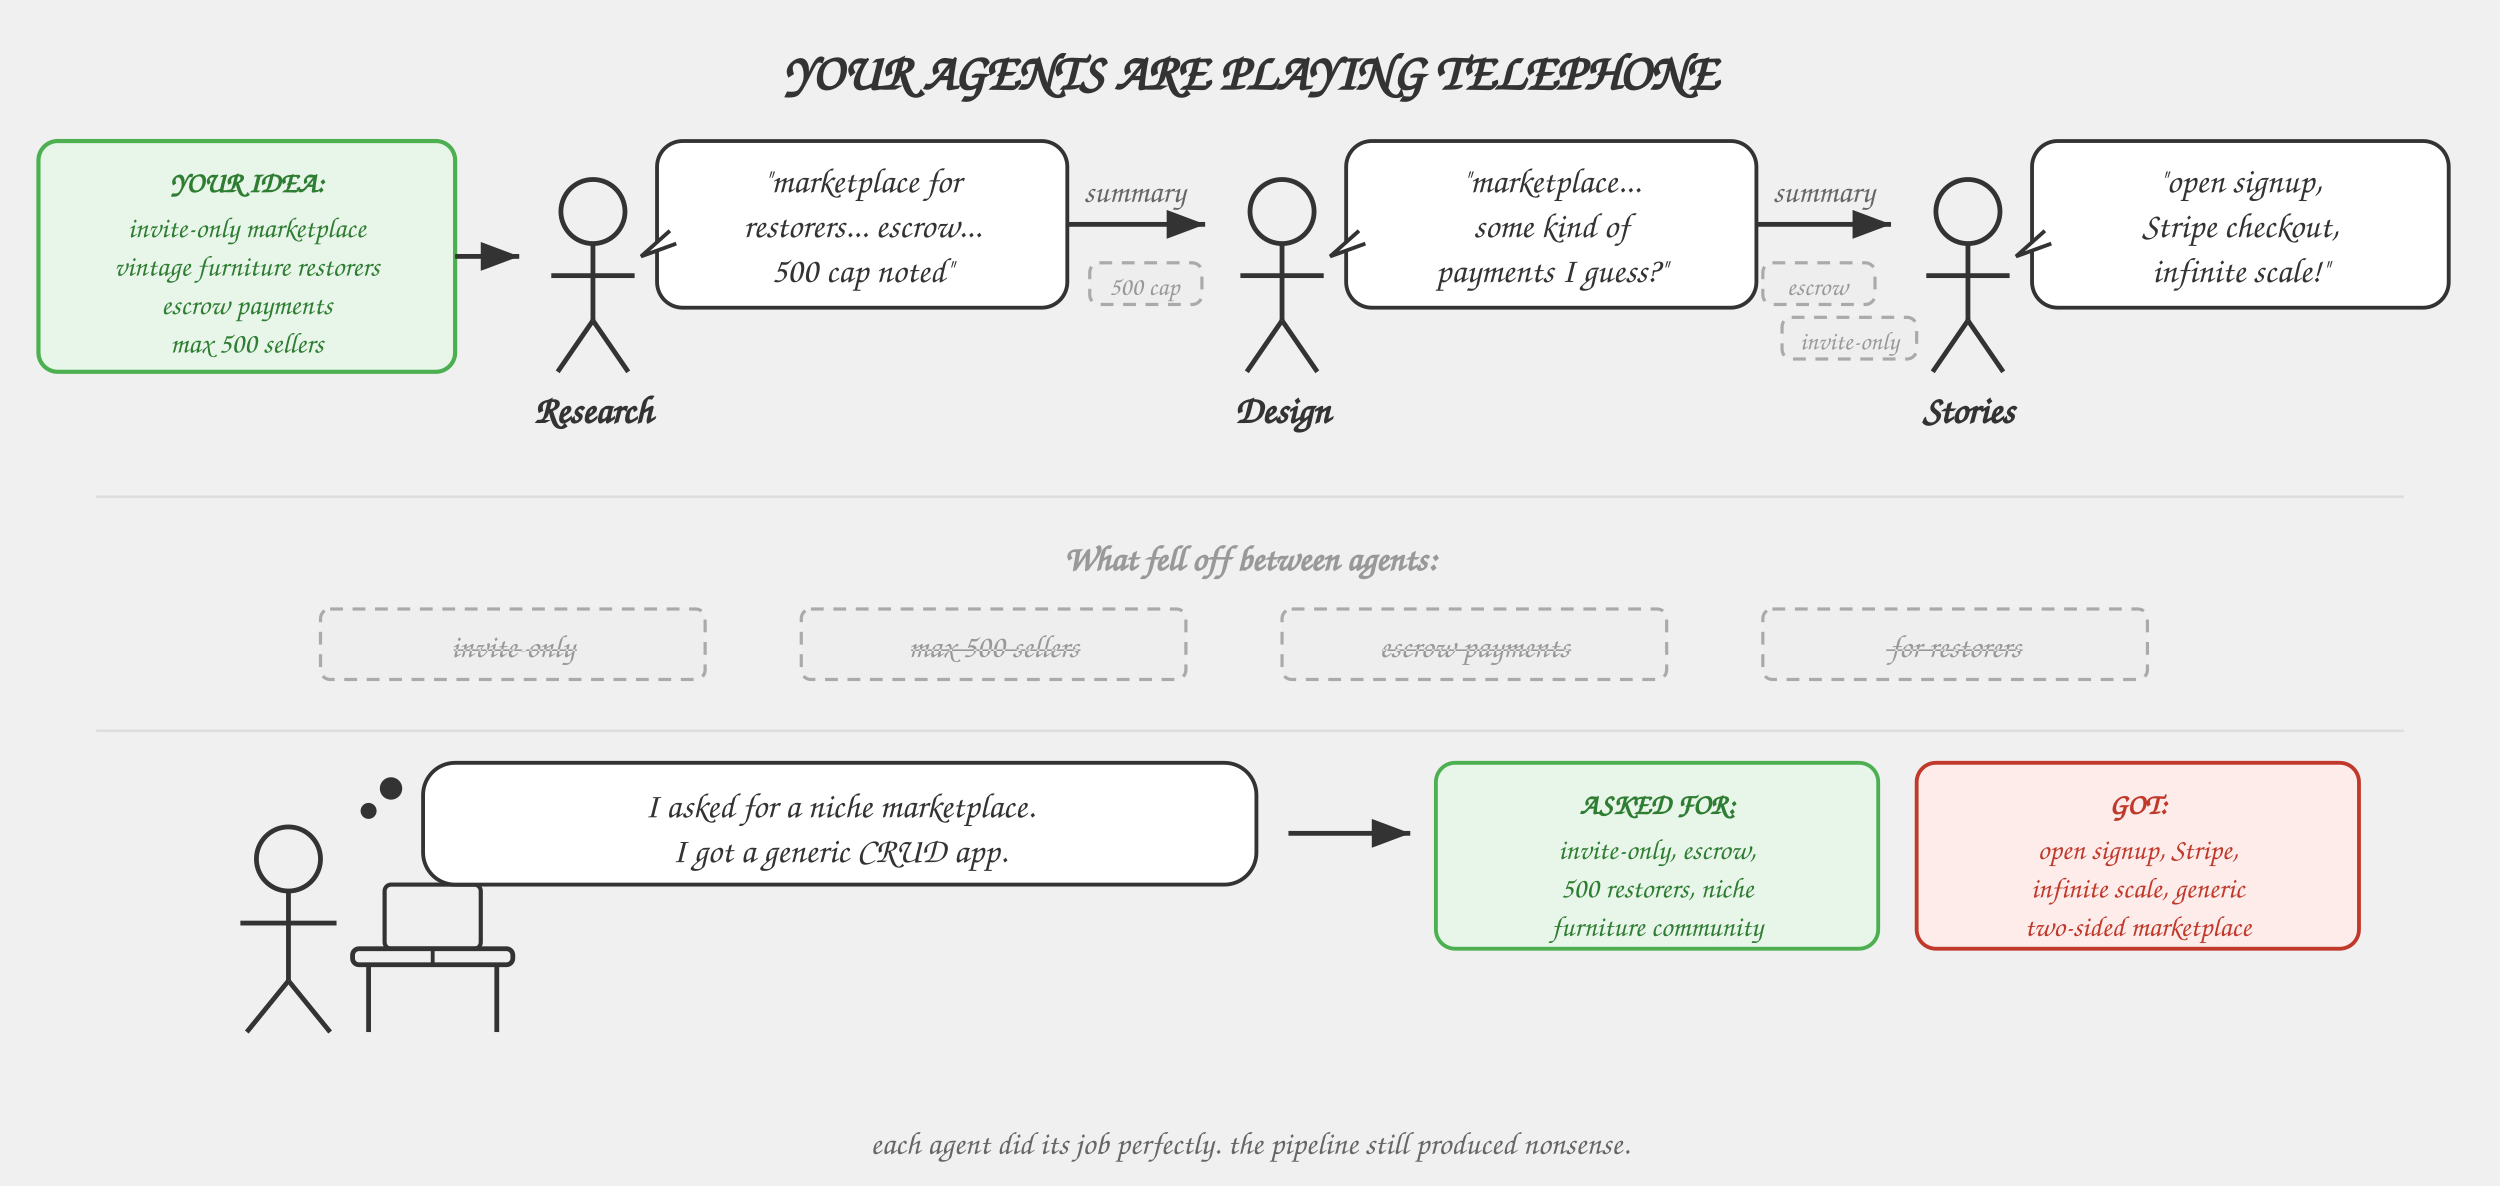
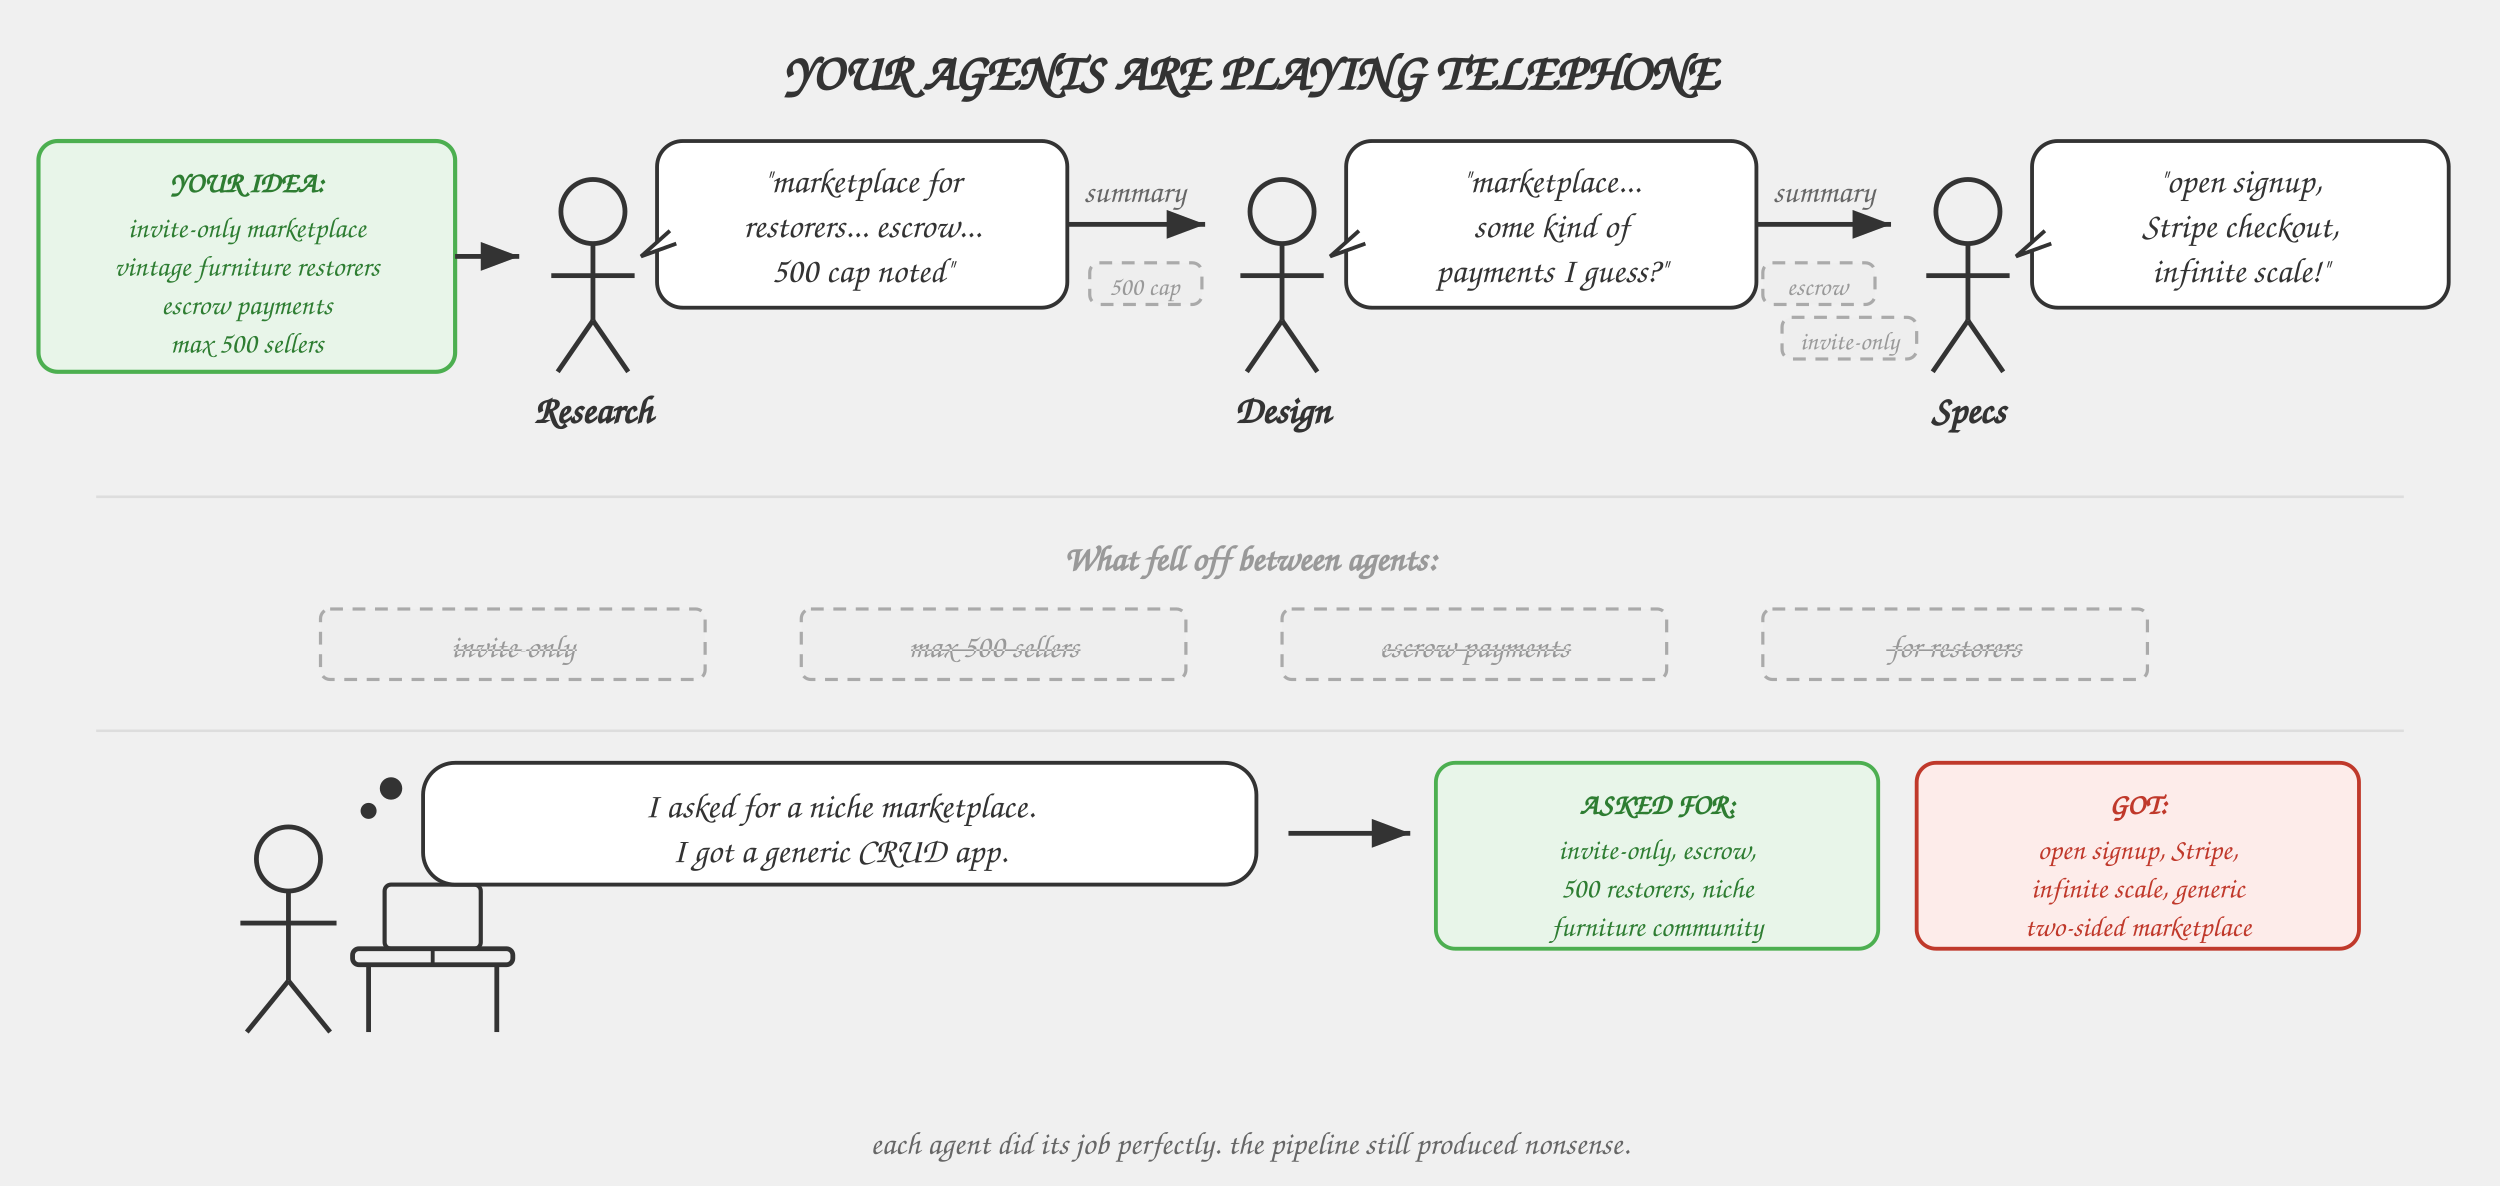
<svg xmlns="http://www.w3.org/2000/svg" viewBox="0 0 780 370" font-family="'xkcd Script', 'Comic Sans MS', 'Chalkboard SE', cursive" font-size="14">
  <style>
    text { fill: #333; }
    .title { font-size: 16px; font-weight: bold; }
    .label { font-size: 12px; }
    .small { font-size: 11px; }
    .tiny { font-size: 10px; fill: #666; }
    .bubble { fill: #fff; stroke: #333; stroke-width: 1.2; }
    .arrow { stroke: #333; stroke-width: 1.5; fill: none; marker-end: url(#arrowhead); }
    .ghost { fill: #eee; stroke: #aaa; stroke-width: 1; stroke-dasharray: 4 3; rx: 3; }
    .strike { fill: #999; text-decoration: line-through; font-size: 9px; }
  </style>
  <defs>
    <marker id="arrowhead" markerWidth="8" markerHeight="6" refX="8" refY="3" orient="auto">
      <path d="M0,0 L8,3 L0,6 Z" fill="#333" />
    </marker>
  </defs>
  <text x="390" y="28" text-anchor="middle" class="title">YOUR AGENTS ARE PLAYING TELEPHONE</text>
  <rect x="12" y="44" width="130" height="72" rx="6" fill="#e8f5e9" stroke="#4caf50" stroke-width="1.3" />
  <text x="77" y="60" text-anchor="middle" style="font-size:9px; fill:#2e7d32; font-weight:bold;">YOUR IDEA:</text>
  <text x="77" y="74" text-anchor="middle" style="font-size:9px; fill:#2e7d32;">invite-only marketplace</text>
  <text x="77" y="86" text-anchor="middle" style="font-size:9px; fill:#2e7d32;">vintage furniture restorers</text>
  <text x="77" y="98" text-anchor="middle" style="font-size:9px; fill:#2e7d32;">escrow payments</text>
  <text x="77" y="110" text-anchor="middle" style="font-size:9px; fill:#2e7d32;">max 500 sellers</text>
  <path d="M142,80 L162,80" class="arrow" />
  <circle cx="185" cy="66" r="10" fill="none" stroke="#333" stroke-width="1.5" />
  <line x1="185" y1="76" x2="185" y2="100" stroke="#333" stroke-width="1.5" />
  <line x1="172" y1="86" x2="198" y2="86" stroke="#333" stroke-width="1.5" />
  <line x1="185" y1="100" x2="174" y2="116" stroke="#333" stroke-width="1.5" />
  <line x1="185" y1="100" x2="196" y2="116" stroke="#333" stroke-width="1.5" />
  <text x="185" y="132" text-anchor="middle" class="label" style="font-weight:bold;">Research</text>
  <rect x="205" y="44" width="128" height="52" class="bubble" rx="8" />
  <path d="M209,72 L200,80 L211,76" fill="#fff" stroke="#333" stroke-width="1.2" />
  <text x="269" y="60" text-anchor="middle" class="small">"marketplace for</text>
  <text x="269" y="74" text-anchor="middle" class="small">restorers... escrow...</text>
  <text x="269" y="88" text-anchor="middle" class="small">500 cap noted"</text>
  <path d="M333,70 L376,70" class="arrow" />
  <text x="354" y="63" text-anchor="middle" class="tiny">summary</text>
  <rect x="340" y="82" width="35" height="13" class="ghost" />
  <text x="357" y="92" text-anchor="middle" style="font-size:8px; fill:#999;">500 cap</text>
  <circle cx="400" cy="66" r="10" fill="none" stroke="#333" stroke-width="1.5" />
  <line x1="400" y1="76" x2="400" y2="100" stroke="#333" stroke-width="1.5" />
  <line x1="387" y1="86" x2="413" y2="86" stroke="#333" stroke-width="1.5" />
  <line x1="400" y1="100" x2="389" y2="116" stroke="#333" stroke-width="1.5" />
  <line x1="400" y1="100" x2="411" y2="116" stroke="#333" stroke-width="1.5" />
  <text x="400" y="132" text-anchor="middle" class="label" style="font-weight:bold;">Design</text>
  <rect x="420" y="44" width="128" height="52" class="bubble" rx="8" />
  <path d="M424,72 L415,80 L426,76" fill="#fff" stroke="#333" stroke-width="1.2" />
  <text x="484" y="60" text-anchor="middle" class="small">"marketplace...</text>
  <text x="484" y="74" text-anchor="middle" class="small">some kind of</text>
  <text x="484" y="88" text-anchor="middle" class="small">payments I guess?"</text>
  <path d="M548,70 L590,70" class="arrow" />
  <text x="569" y="63" text-anchor="middle" class="tiny">summary</text>
  <rect x="550" y="82" width="35" height="13" class="ghost" />
  <text x="567" y="92" text-anchor="middle" style="font-size:8px; fill:#999;">escrow</text>
  <rect x="556" y="99" width="42" height="13" class="ghost" />
  <text x="577" y="109" text-anchor="middle" style="font-size:8px; fill:#999;">invite-only</text>
  <circle cx="614" cy="66" r="10" fill="none" stroke="#333" stroke-width="1.5" />
  <line x1="614" y1="76" x2="614" y2="100" stroke="#333" stroke-width="1.5" />
  <line x1="601" y1="86" x2="627" y2="86" stroke="#333" stroke-width="1.5" />
  <line x1="614" y1="100" x2="603" y2="116" stroke="#333" stroke-width="1.5" />
  <line x1="614" y1="100" x2="625" y2="116" stroke="#333" stroke-width="1.5" />
-   <text x="614" y="132" text-anchor="middle" class="label" style="font-weight:bold;">Stories</text>
+   <text x="614" y="132" text-anchor="middle" class="label" style="font-weight:bold;">Specs</text>
  <rect x="634" y="44" width="130" height="52" class="bubble" rx="8" />
  <path d="M638,72 L629,80 L640,76" fill="#fff" stroke="#333" stroke-width="1.2" />
  <text x="699" y="60" text-anchor="middle" class="small">"open signup,</text>
  <text x="699" y="74" text-anchor="middle" class="small">Stripe checkout,</text>
  <text x="699" y="88" text-anchor="middle" class="small">infinite scale!"</text>
  <line x1="30" y1="155" x2="750" y2="155" stroke="#ddd" stroke-width="0.8" />
  <text x="390" y="178" text-anchor="middle" class="small" style="font-weight:bold; fill:#999;">What fell off between agents:</text>
  <rect x="100" y="190" width="120" height="22" class="ghost" />
  <text x="160" y="205" text-anchor="middle" style="font-size:10px; fill:#999; text-decoration:line-through;">invite-only</text>
  <rect x="250" y="190" width="120" height="22" class="ghost" />
  <text x="310" y="205" text-anchor="middle" style="font-size:10px; fill:#999; text-decoration:line-through;">max 500 sellers</text>
  <rect x="400" y="190" width="120" height="22" class="ghost" />
  <text x="460" y="205" text-anchor="middle" style="font-size:10px; fill:#999; text-decoration:line-through;">escrow payments</text>
  <rect x="550" y="190" width="120" height="22" class="ghost" />
  <text x="610" y="205" text-anchor="middle" style="font-size:10px; fill:#999; text-decoration:line-through;">for restorers</text>
  <line x1="30" y1="228" x2="750" y2="228" stroke="#ddd" stroke-width="0.8" />
  <circle cx="90" cy="268" r="10" fill="none" stroke="#333" stroke-width="1.5" />
  <line x1="90" y1="278" x2="90" y2="306" stroke="#333" stroke-width="1.5" />
  <line x1="75" y1="288" x2="105" y2="288" stroke="#333" stroke-width="1.5" />
  <line x1="90" y1="306" x2="77" y2="322" stroke="#333" stroke-width="1.5" />
  <line x1="90" y1="306" x2="103" y2="322" stroke="#333" stroke-width="1.5" />
  <rect x="110" y="296" width="50" height="5" fill="none" stroke="#333" stroke-width="1.5" rx="2" />
  <line x1="115" y1="301" x2="115" y2="322" stroke="#333" stroke-width="1.5" />
  <line x1="155" y1="301" x2="155" y2="322" stroke="#333" stroke-width="1.5" />
  <rect x="120" y="276" width="30" height="20" fill="none" stroke="#333" stroke-width="1.3" rx="2" />
  <line x1="135" y1="296" x2="135" y2="301" stroke="#333" stroke-width="1.2" />
  <circle cx="115" cy="253" r="2.5" fill="#333" />
  <circle cx="122" cy="246" r="3.5" fill="#333" />
  <rect x="132" y="238" width="260" height="38" class="bubble" rx="10" />
  <text x="262" y="255" text-anchor="middle" class="small">I asked for a niche marketplace.</text>
  <text x="262" y="269" text-anchor="middle" class="small">I got a generic CRUD app.</text>
  <path d="M402,260 L440,260" class="arrow" />
  <rect x="448" y="238" width="138" height="58" rx="6" fill="#e8f5e9" stroke="#4caf50" stroke-width="1.2" />
  <text x="517" y="254" text-anchor="middle" style="font-size:9px; fill:#2e7d32; font-weight:bold;">ASKED FOR:</text>
  <text x="517" y="268" text-anchor="middle" style="font-size:9px; fill:#2e7d32;">invite-only, escrow,</text>
  <text x="517" y="280" text-anchor="middle" style="font-size:9px; fill:#2e7d32;">500 restorers, niche</text>
  <text x="517" y="292" text-anchor="middle" style="font-size:9px; fill:#2e7d32;">furniture community</text>
  <rect x="598" y="238" width="138" height="58" rx="6" fill="#fdecea" stroke="#c0392b" stroke-width="1.2" />
  <text x="667" y="254" text-anchor="middle" style="font-size:9px; fill:#c0392b; font-weight:bold;">GOT:</text>
  <text x="667" y="268" text-anchor="middle" style="font-size:9px; fill:#c0392b;">open signup, Stripe,</text>
  <text x="667" y="280" text-anchor="middle" style="font-size:9px; fill:#c0392b;">infinite scale, generic</text>
  <text x="667" y="292" text-anchor="middle" style="font-size:9px; fill:#c0392b;">two-sided marketplace</text>
  <text x="390" y="360" text-anchor="middle" class="tiny">each agent did its job perfectly. the pipeline still produced nonsense.</text>
</svg>
